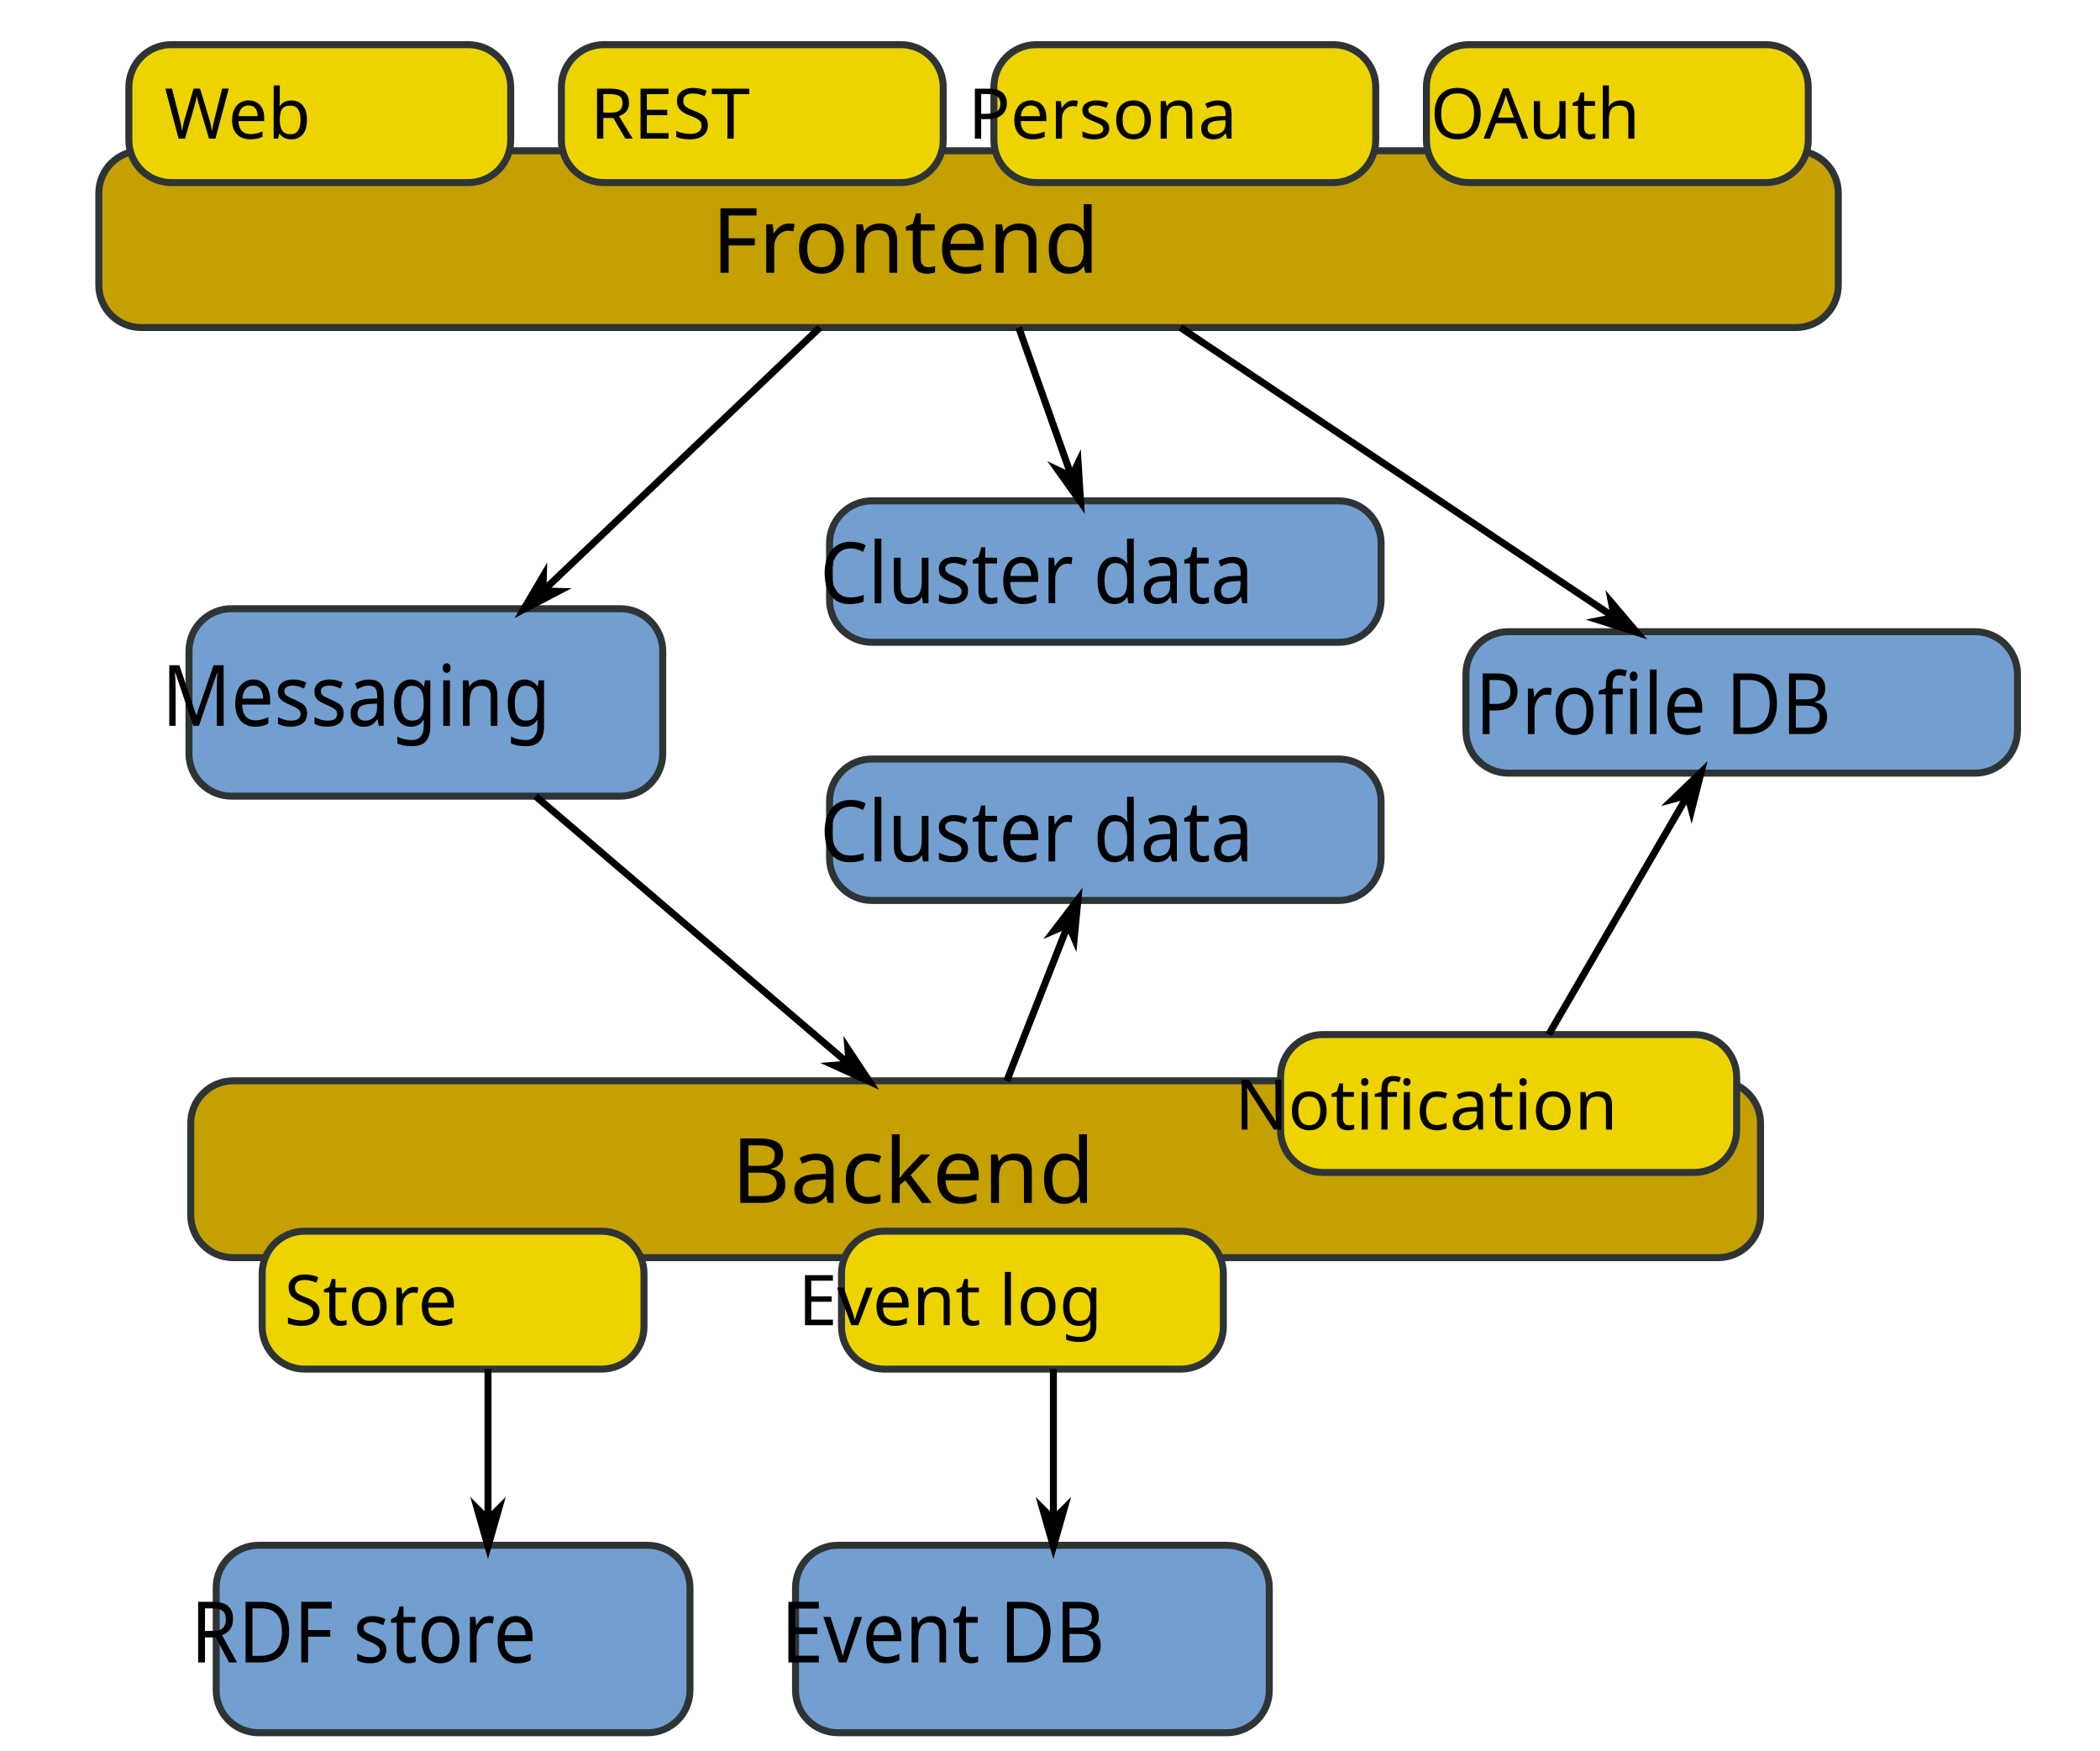
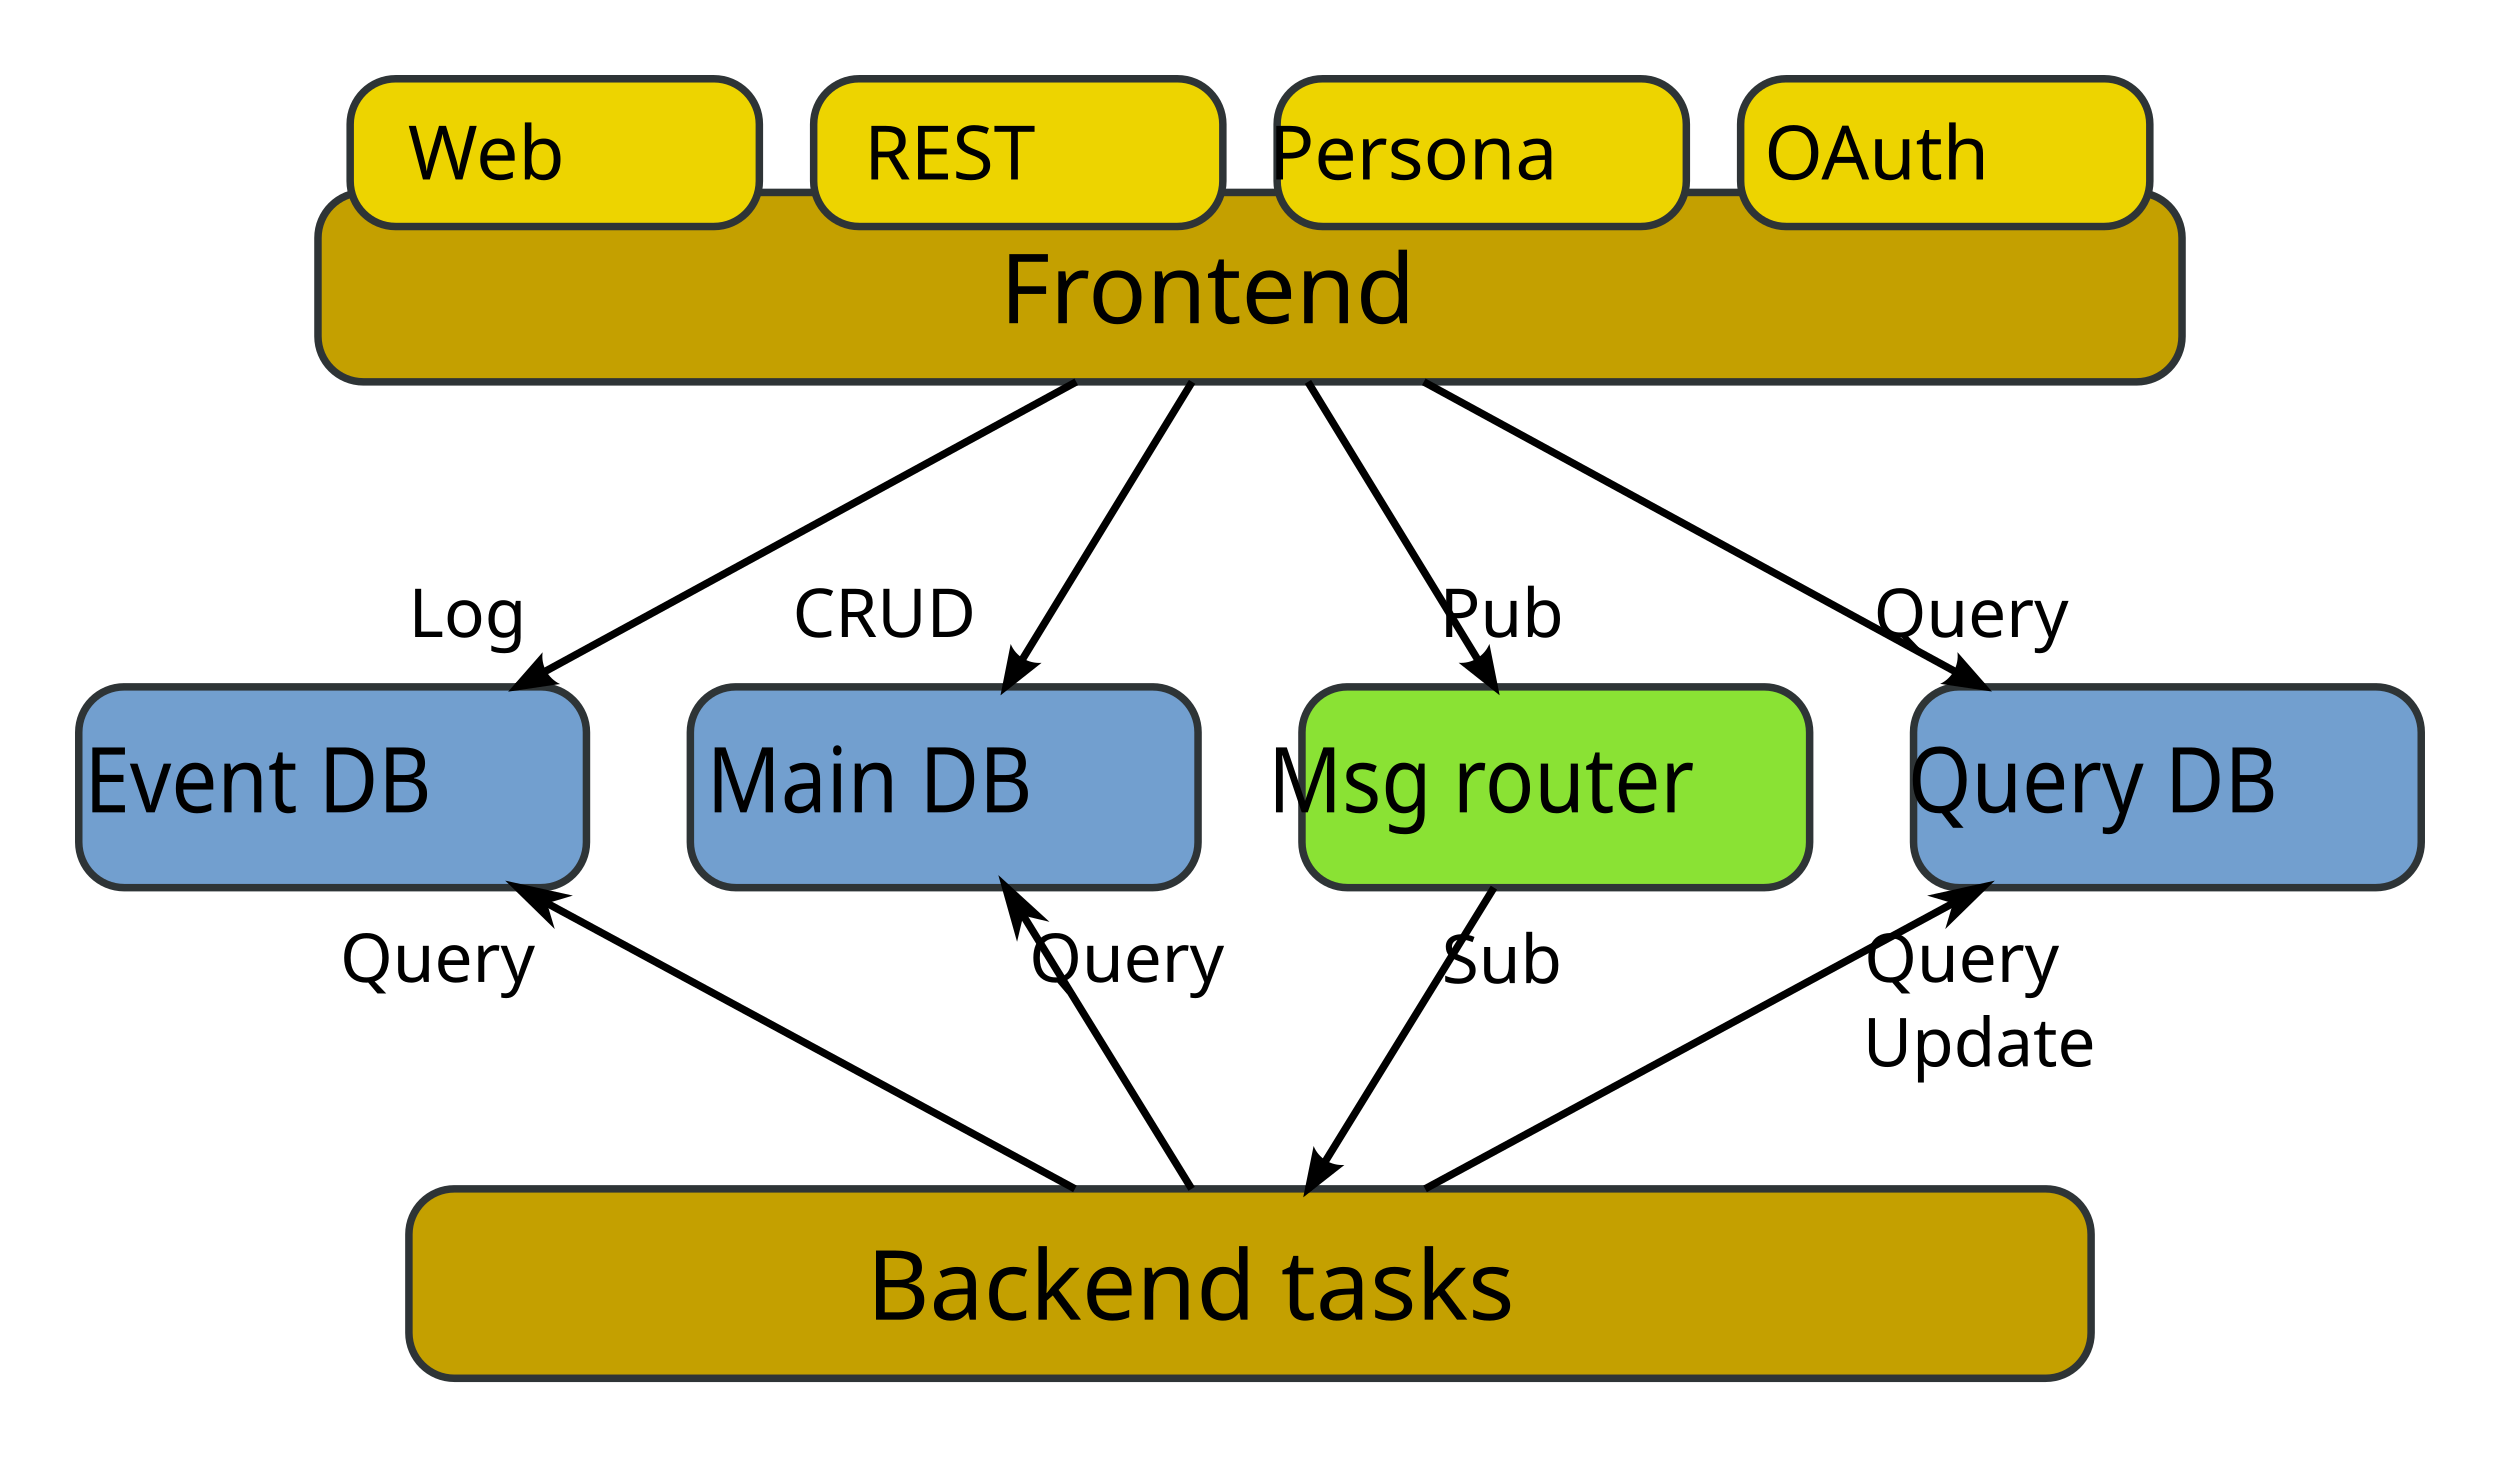
- <svg xmlns="http://www.w3.org/2000/svg" width="600" height="500" id="svg2" version="1.1">
+ <svg xmlns="http://www.w3.org/2000/svg" width="666.552" height="388.482" id="svg2" version="1.1">
  <defs id="defs4">
+     <marker orient="auto" refY="0" refX="0" id="Arrow1Mstart" style="overflow:visible">
+       <path id="path4612" d="M 0,0 5,-5 -12.5,0 5,5 0,0 z" style="fill-rule:evenodd;stroke:#000000;stroke-width:1pt" transform="matrix(0.4,0,0,0.4,4,0)" />
+     </marker>
    <marker orient="auto" refY="0" refX="0" id="Arrow1Mend" style="overflow:visible">
      <path id="path4181" d="M 0,0 5,-5 -12.5,0 5,5 0,0 z" style="fill-rule:evenodd;stroke:#000000;stroke-width:1pt" transform="matrix(-0.4,0,0,-0.4,-4,0)" />
    </marker>
    <marker orient="auto" refY="0" refX="0" id="Arrow2Mend" style="overflow:visible">
      <path id="path4199" style="fill-rule:evenodd;stroke-width:0.625;stroke-linejoin:round" d="M 8.719,4.034 -2.207,0.016 8.719,-4.002 c -1.745,2.372 -1.735,5.617 -6e-7,8.035 z" transform="scale(-0.6,-0.6)" />
    </marker>
    <marker orient="auto" refY="0" refX="0" id="Arrow2Lend" style="overflow:visible">
      <path id="path4193" style="fill-rule:evenodd;stroke-width:0.625;stroke-linejoin:round" d="M 8.719,4.034 -2.207,0.016 8.719,-4.002 c -1.745,2.372 -1.735,5.617 -6e-7,8.035 z" transform="matrix(-1.1,0,0,-1.1,-1.1,0)" />
    </marker>
    <marker orient="auto" refY="0" refX="0" id="Arrow1Lend" style="overflow:visible">
      <path id="path4175" d="M 0,0 5,-5 -12.5,0 5,5 0,0 z" style="fill-rule:evenodd;stroke:#000000;stroke-width:1pt" transform="matrix(-0.8,0,0,-0.8,-10,0)" />
    </marker>
    <marker orient="auto" refY="0" refX="0" id="Arrow1Mend-0" style="overflow:visible">
      <path id="path4181-5" d="M 0,0 5,-5 -12.5,0 5,5 0,0 z" style="fill-rule:evenodd;stroke:#000000;stroke-width:1pt" transform="matrix(-0.4,0,0,-0.4,-4,0)" />
    </marker>
  </defs>
-   <g id="layer1" transform="translate(-246.9925,-2464.5)">
-     <g id="g3316" transform="translate(75.72083,-48.48728)">
-       <rect rx="12.122" ry="12.122" y="2556.046" x="199.505" height="50.508" width="496.995" id="rect2985" style="fill:#c4a000;fill-opacity:1;fill-rule:nonzero;stroke:#2e3436;stroke-width:2;stroke-linecap:round;stroke-linejoin:round;stroke-miterlimit:4;stroke-opacity:1;stroke-dasharray:none;stroke-dashoffset:0" />
-       <text id="text2987" y="2590.916" x="453.464" style="font-size:25.796px;font-style:normal;font-variant:normal;font-weight:normal;font-stretch:normal;text-align:center;line-height:125%;letter-spacing:0px;word-spacing:0px;writing-mode:lr-tb;text-anchor:middle;fill:#000000;fill-opacity:1;stroke:none;font-family:Sans;-inkscape-font-specification:Sans" xml:space="preserve">
-         <tspan id="tspan2991" y="2590.916" x="453.464">Frontend</tspan>
+   <g id="layer1" transform="translate(-190.4474,-2456.254)">
+     <rect style="fill:#c4a000;fill-opacity:1;fill-rule:nonzero;stroke:#2e3436;stroke-width:2;stroke-linecap:round;stroke-linejoin:round;stroke-miterlimit:4;stroke-opacity:1;stroke-dasharray:none;stroke-dashoffset:0" id="rect2985" width="496.995" height="50.508" x="275.226" y="2507.559" ry="12.122" rx="12.122" />
+     <text xml:space="preserve" style="font-size:25.796px;font-style:normal;font-variant:normal;font-weight:normal;font-stretch:normal;text-align:center;line-height:125%;letter-spacing:0px;word-spacing:0px;writing-mode:lr-tb;text-anchor:middle;fill:#000000;fill-opacity:1;stroke:none;font-family:Sans;-inkscape-font-specification:Sans" x="529.185" y="2542.429" id="text2987">
+       <tspan x="529.185" y="2542.429" id="tspan2991">Frontend</tspan>
+     </text>
+     <g id="g3102" transform="translate(75.72083,-96.9746)">
+       <rect rx="12.122" ry="12.122" y="2574.229" x="208.091" height="39.396" width="109.096" id="rect2985-3" style="fill:#edd400;fill-opacity:1;fill-rule:nonzero;stroke:#2e3436;stroke-width:2;stroke-linecap:round;stroke-linejoin:round;stroke-miterlimit:4;stroke-opacity:1;stroke-dasharray:none;stroke-dashoffset:0" />
+       <text id="text3037" y="2601.075" x="262.571" style="font-size:20px;font-style:normal;font-variant:normal;font-weight:normal;font-stretch:normal;text-align:center;line-height:125%;letter-spacing:0px;word-spacing:0px;writing-mode:lr-tb;text-anchor:middle;fill:#000000;fill-opacity:1;stroke:none;font-family:Sans;-inkscape-font-specification:Sans" xml:space="preserve">
+         <tspan y="2601.075" x="262.571" id="tspan3039">Web</tspan>
      </text>
-       <g transform="translate(0,-48.48732)" id="g3102">
-         <rect style="fill:#edd400;fill-opacity:1;fill-rule:nonzero;stroke:#2e3436;stroke-width:2;stroke-linecap:round;stroke-linejoin:round;stroke-miterlimit:4;stroke-opacity:1;stroke-dasharray:none;stroke-dashoffset:0" id="rect2985-3" width="109.096" height="39.396" x="208.091" y="2574.229" ry="12.122" rx="12.122" />
-         <text xml:space="preserve" style="font-size:20px;font-style:normal;font-variant:normal;font-weight:normal;font-stretch:normal;text-align:center;line-height:125%;letter-spacing:0px;word-spacing:0px;writing-mode:lr-tb;text-anchor:middle;fill:#000000;fill-opacity:1;stroke:none;font-family:Sans;-inkscape-font-specification:Sans" x="262.571" y="2601.075" id="text3037">
-           <tspan id="tspan3039" x="262.571" y="2601.075">Web</tspan>
-         </text>
-       </g>
-       <g transform="translate(20.20305,-46.97219)" id="g3087">
-         <rect style="fill:#edd400;fill-opacity:1;fill-rule:nonzero;stroke:#2e3436;stroke-width:2;stroke-linecap:round;stroke-linejoin:round;stroke-miterlimit:4;stroke-opacity:1;stroke-dasharray:none;stroke-dashoffset:0" id="rect2985-3-1" width="109.096" height="39.396" x="558.614" y="2572.713" ry="12.122" rx="12.122" />
-         <text xml:space="preserve" style="font-size:20px;font-style:normal;font-variant:normal;font-weight:normal;font-stretch:normal;text-align:center;line-height:125%;letter-spacing:0px;word-spacing:0px;writing-mode:lr-tb;text-anchor:middle;fill:#000000;fill-opacity:1;stroke:none;font-family:Sans;-inkscape-font-specification:Sans" x="613.094" y="2599.56" id="text3037-2">
-           <tspan id="tspan3039-5" x="613.094" y="2599.56">OAuth</tspan>
-         </text>
-       </g>
-       <g transform="translate(14.81564,-45.96193)" id="g3092">
-         <rect style="fill:#edd400;fill-opacity:1;fill-rule:nonzero;stroke:#2e3436;stroke-width:2;stroke-linecap:round;stroke-linejoin:round;stroke-miterlimit:4;stroke-opacity:1;stroke-dasharray:none;stroke-dashoffset:0" id="rect2985-3-2" width="109.096" height="39.396" x="440.426" y="2571.703" ry="12.122" rx="12.122" />
-         <text xml:space="preserve" style="font-size:20px;font-style:normal;font-variant:normal;font-weight:normal;font-stretch:normal;text-align:center;line-height:125%;letter-spacing:0px;word-spacing:0px;writing-mode:lr-tb;text-anchor:middle;fill:#000000;fill-opacity:1;stroke:none;font-family:Sans;-inkscape-font-specification:Sans" x="494.906" y="2598.55" id="text3037-7">
-           <tspan id="tspan3039-6" x="494.906" y="2598.55">Persona</tspan>
-         </text>
-       </g>
-       <g transform="translate(6.397644,-47.98219)" id="g3097">
-         <rect style="fill:#edd400;fill-opacity:1;fill-rule:nonzero;stroke:#2e3436;stroke-width:2;stroke-linecap:round;stroke-linejoin:round;stroke-miterlimit:4;stroke-opacity:1;stroke-dasharray:none;stroke-dashoffset:0" id="rect2985-3-11" width="109.096" height="39.396" x="325.269" y="2573.723" ry="12.122" rx="12.122" />
-         <text xml:space="preserve" style="font-size:20px;font-style:normal;font-variant:normal;font-weight:normal;font-stretch:normal;text-align:center;line-height:125%;letter-spacing:0px;word-spacing:0px;writing-mode:lr-tb;text-anchor:middle;fill:#000000;fill-opacity:1;stroke:none;font-family:Sans;-inkscape-font-specification:Sans" x="379.749" y="2600.57" id="text3037-4">
-           <tspan id="tspan3039-0" x="379.749" y="2600.57">REST</tspan>
-         </text>
-       </g>
    </g>
-     <rect style="fill:#c4a000;fill-opacity:1;fill-rule:nonzero;stroke:#2e3436;stroke-width:2;stroke-linecap:round;stroke-linejoin:round;stroke-miterlimit:4;stroke-opacity:1;stroke-dasharray:none;stroke-dashoffset:0" id="rect2985-2" width="448.508" height="50.508" x="301.49" y="2773.229" ry="12.122" rx="12.122" />
-     <g id="g3163" transform="translate(44.4061,-51.51775)">
+     <g id="g3087" transform="translate(95.92388,-95.45946)">
+       <rect rx="12.122" ry="12.122" y="2572.713" x="558.614" height="39.396" width="109.096" id="rect2985-3-1" style="fill:#edd400;fill-opacity:1;fill-rule:nonzero;stroke:#2e3436;stroke-width:2;stroke-linecap:round;stroke-linejoin:round;stroke-miterlimit:4;stroke-opacity:1;stroke-dasharray:none;stroke-dashoffset:0" />
+       <text id="text3037-2" y="2599.56" x="613.094" style="font-size:20px;font-style:normal;font-variant:normal;font-weight:normal;font-stretch:normal;text-align:center;line-height:125%;letter-spacing:0px;word-spacing:0px;writing-mode:lr-tb;text-anchor:middle;fill:#000000;fill-opacity:1;stroke:none;font-family:Sans;-inkscape-font-specification:Sans" xml:space="preserve">
+         <tspan y="2599.56" x="613.094" id="tspan3039-5">OAuth</tspan>
+       </text>
+     </g>
+     <g id="g3092" transform="translate(90.53648,-94.44921)">
+       <rect rx="12.122" ry="12.122" y="2571.703" x="440.426" height="39.396" width="109.096" id="rect2985-3-2" style="fill:#edd400;fill-opacity:1;fill-rule:nonzero;stroke:#2e3436;stroke-width:2;stroke-linecap:round;stroke-linejoin:round;stroke-miterlimit:4;stroke-opacity:1;stroke-dasharray:none;stroke-dashoffset:0" />
+       <text id="text3037-7" y="2598.55" x="494.906" style="font-size:20px;font-style:normal;font-variant:normal;font-weight:normal;font-stretch:normal;text-align:center;line-height:125%;letter-spacing:0px;word-spacing:0px;writing-mode:lr-tb;text-anchor:middle;fill:#000000;fill-opacity:1;stroke:none;font-family:Sans;-inkscape-font-specification:Sans" xml:space="preserve">
+         <tspan y="2598.55" x="494.906" id="tspan3039-6">Persona</tspan>
+       </text>
+     </g>
+     <g id="g3097" transform="translate(82.11848,-96.46947)">
+       <rect rx="12.122" ry="12.122" y="2573.723" x="325.269" height="39.396" width="109.096" id="rect2985-3-11" style="fill:#edd400;fill-opacity:1;fill-rule:nonzero;stroke:#2e3436;stroke-width:2;stroke-linecap:round;stroke-linejoin:round;stroke-miterlimit:4;stroke-opacity:1;stroke-dasharray:none;stroke-dashoffset:0" />
+       <text id="text3037-4" y="2600.57" x="379.749" style="font-size:20px;font-style:normal;font-variant:normal;font-weight:normal;font-stretch:normal;text-align:center;line-height:125%;letter-spacing:0px;word-spacing:0px;writing-mode:lr-tb;text-anchor:middle;fill:#000000;fill-opacity:1;stroke:none;font-family:Sans;-inkscape-font-specification:Sans" xml:space="preserve">
+         <tspan y="2600.57" x="379.749" id="tspan3039-0">REST</tspan>
+       </text>
+     </g>
+     <rect style="fill:#c4a000;fill-opacity:1;fill-rule:nonzero;stroke:#2e3436;stroke-width:2;stroke-linecap:round;stroke-linejoin:round;stroke-miterlimit:4;stroke-opacity:1;stroke-dasharray:none;stroke-dashoffset:0" id="rect2985-2" width="448.508" height="50.508" x="299.47" y="2773.229" ry="12.122" rx="12.122" />
+     <text xml:space="preserve" style="font-size:25.796px;font-style:normal;font-variant:normal;font-weight:normal;font-stretch:normal;text-align:center;line-height:125%;letter-spacing:0px;word-spacing:0px;writing-mode:lr-tb;text-anchor:middle;fill:#000000;fill-opacity:1;stroke:none;font-family:Sans;-inkscape-font-specification:Sans" x="524.639" y="2808.099" id="text2987-1">
+       <tspan x="524.639" y="2808.099" id="tspan2991-8">Backend tasks</tspan>
+     </text>
+     <text xml:space="preserve" style="font-size:18px;font-style:normal;font-variant:normal;font-weight:normal;font-stretch:normal;text-align:center;line-height:125%;letter-spacing:0px;word-spacing:0px;writing-mode:lr-tb;text-anchor:middle;fill:#000000;fill-opacity:1;stroke:none;font-family:Sans;-inkscape-font-specification:Sans" x="437.911" y="2626.099" id="text3126">
+       <tspan id="tspan3128" x="437.911" y="2626.099">CRUD</tspan>
+     </text>
+     <g id="g3163" transform="translate(117.9326,-50.5076)">
      <rect rx="12.122" ry="12.122" y="2689.891" x="256.579" height="53.538" width="135.36" id="rect2985-3-6" style="fill:#729fcf;fill-opacity:1;fill-rule:nonzero;stroke:#2e3436;stroke-width:2;stroke-linecap:round;stroke-linejoin:round;stroke-miterlimit:4;stroke-opacity:1;stroke-dasharray:none;stroke-dashoffset:0" />
      <text transform="scale(0.9477883,1.055088)" id="text3037-41" y="2581.161" x="342.038" style="font-size:22.989px;font-style:normal;font-variant:normal;font-weight:normal;font-stretch:normal;text-align:center;line-height:125%;letter-spacing:0px;word-spacing:0px;writing-mode:lr-tb;text-anchor:middle;fill:#000000;fill-opacity:1;stroke:none;font-family:Sans;-inkscape-font-specification:Sans" xml:space="preserve">
-         <tspan y="2581.161" x="342.038" id="tspan3039-07">Messaging</tspan>
+         <tspan y="2581.161" x="342.038" id="tspan3039-07">Main DB</tspan>
      </text>
    </g>
-     <g id="g3253" transform="translate(18.32493,-85.35768)">
-       <rect rx="12.122" ry="12.122" y="2692.921" x="465.68" height="40.406" width="157.584" id="rect2985-3-6-5" style="fill:#729fcf;fill-opacity:1;fill-rule:nonzero;stroke:#2e3436;stroke-width:2;stroke-linecap:round;stroke-linejoin:round;stroke-miterlimit:4;stroke-opacity:1;stroke-dasharray:none;stroke-dashoffset:0" />
-       <text transform="scale(0.9477883,1.055088)" id="text3037-41-7" y="2580.038" x="574.691" style="font-size:22.989px;font-style:normal;font-variant:normal;font-weight:normal;font-stretch:normal;text-align:center;line-height:125%;letter-spacing:0px;word-spacing:0px;writing-mode:lr-tb;text-anchor:middle;fill:#000000;fill-opacity:1;stroke:none;font-family:Sans;-inkscape-font-specification:Sans" xml:space="preserve">
-         <tspan y="2580.038" x="574.691" id="tspan3039-07-43">Cluster data</tspan>
+     <g id="g5636" transform="translate(-376.9259,-258.4568)">
+       <rect rx="12.122" ry="12.122" y="2897.84" x="588.373" height="53.538" width="135.36" id="rect2985-3-6-2" style="fill:#729fcf;fill-opacity:1;fill-rule:nonzero;stroke:#2e3436;stroke-width:2;stroke-linecap:round;stroke-linejoin:round;stroke-miterlimit:4;stroke-opacity:1;stroke-dasharray:none;stroke-dashoffset:0" />
+       <text transform="scale(0.9477883,1.055088)" id="text3037-41-9" y="2778.253" x="692.11" style="font-size:22.989px;font-style:normal;font-variant:normal;font-weight:normal;font-stretch:normal;text-align:center;line-height:125%;letter-spacing:0px;word-spacing:0px;writing-mode:lr-tb;text-anchor:middle;fill:#000000;fill-opacity:1;stroke:none;font-family:Sans;-inkscape-font-specification:Sans" xml:space="preserve">
+         <tspan y="2778.253" x="692.11" id="tspan3039-07-4">Event DB</tspan>
      </text>
    </g>
-     <g transform="translate(18.32494,-11.61656)" id="g3253-4">
-       <rect rx="12.122" ry="12.122" y="2692.921" x="465.68" height="40.406" width="157.584" id="rect2985-3-6-5-8" style="fill:#729fcf;fill-opacity:1;fill-rule:nonzero;stroke:#2e3436;stroke-width:2;stroke-linecap:round;stroke-linejoin:round;stroke-miterlimit:4;stroke-opacity:1;stroke-dasharray:none;stroke-dashoffset:0" />
-       <text transform="scale(0.9477883,1.055088)" id="text3037-41-7-1" y="2580.038" x="574.691" style="font-size:22.989px;font-style:normal;font-variant:normal;font-weight:normal;font-stretch:normal;text-align:center;line-height:125%;letter-spacing:0px;word-spacing:0px;writing-mode:lr-tb;text-anchor:middle;fill:#000000;fill-opacity:1;stroke:none;font-family:Sans;-inkscape-font-specification:Sans" xml:space="preserve">
-         <tspan y="2580.038" x="574.691" id="tspan3039-07-43-8">Cluster data</tspan>
+     <g id="g5636-2" transform="translate(112.2659,-258.4568)">
+       <rect rx="12.122" ry="12.122" y="2897.84" x="588.373" height="53.538" width="135.36" id="rect2985-3-6-2-6" style="fill:#729fcf;fill-opacity:1;fill-rule:nonzero;stroke:#2e3436;stroke-width:2;stroke-linecap:round;stroke-linejoin:round;stroke-miterlimit:4;stroke-opacity:1;stroke-dasharray:none;stroke-dashoffset:0" />
+       <text transform="scale(0.9477883,1.055088)" id="text3037-41-9-5" y="2778.253" x="692.11" style="font-size:22.989px;font-style:normal;font-variant:normal;font-weight:normal;font-stretch:normal;text-align:center;line-height:125%;letter-spacing:0px;word-spacing:0px;writing-mode:lr-tb;text-anchor:middle;fill:#000000;fill-opacity:1;stroke:none;font-family:Sans;-inkscape-font-specification:Sans" xml:space="preserve">
+         <tspan y="2778.253" x="692.11" id="tspan3039-07-4-8">Query DB</tspan>
      </text>
    </g>
-     <g id="g3253-0" transform="translate(228.4366,-48.99218)">
-       <g id="g3380" transform="translate(-28.28427,1.010153)">
-         <rect style="fill:#729fcf;fill-opacity:1;fill-rule:nonzero;stroke:#2e3436;stroke-width:2;stroke-linecap:round;stroke-linejoin:round;stroke-miterlimit:4;stroke-opacity:1;stroke-dasharray:none;stroke-dashoffset:0" id="rect2985-3-6-5-4" width="157.584" height="40.406" x="465.68" y="2692.921" ry="12.122" rx="12.122" />
-         <text xml:space="preserve" style="font-size:22.989px;font-style:normal;font-variant:normal;font-weight:normal;font-stretch:normal;text-align:center;line-height:125%;letter-spacing:0px;word-spacing:0px;writing-mode:lr-tb;text-anchor:middle;fill:#000000;fill-opacity:1;stroke:none;font-family:Sans;-inkscape-font-specification:Sans" x="574.691" y="2580.038" id="text3037-41-7-5" transform="scale(0.9477883,1.055088)">
-           <tspan id="tspan3039-07-43-3" x="574.691" y="2580.038">Profile DB</tspan>
-         </text>
-       </g>
+     <g id="g3160" transform="translate(40.06492,-2.373077)">
+       <rect rx="12.122" ry="12.122" y="2641.757" x="497.51" height="53.538" width="135.36" id="rect2985-3-6-9" style="fill:#8ae234;fill-opacity:1;fill-rule:nonzero;stroke:#2e3436;stroke-width:2;stroke-linecap:round;stroke-linejoin:round;stroke-miterlimit:4;stroke-opacity:1;stroke-dasharray:none;stroke-dashoffset:0" />
+       <text transform="scale(0.9477883,1.055088)" id="text3037-41-5" y="2535.54" x="596.242" style="font-size:22.989px;font-style:normal;font-variant:normal;font-weight:normal;font-stretch:normal;text-align:center;line-height:125%;letter-spacing:0px;word-spacing:0px;writing-mode:lr-tb;text-anchor:middle;fill:#000000;fill-opacity:1;stroke:none;font-family:Sans;-inkscape-font-specification:Sans" xml:space="preserve">
+         <tspan y="2535.54" x="596.242" id="tspan3039-07-2">Msg router</tspan>
+       </text>
    </g>
-     <g id="g5908" transform="translate(-9.979695,3.010152)">
-       <g id="g3102-8" transform="translate(123.7843,238.9417)">
-         <rect style="fill:#edd400;fill-opacity:1;fill-rule:nonzero;stroke:#2e3436;stroke-width:2;stroke-linecap:round;stroke-linejoin:round;stroke-miterlimit:4;stroke-opacity:1;stroke-dasharray:none;stroke-dashoffset:0" id="rect2985-3-7" width="109.096" height="39.396" x="208.091" y="2574.229" ry="12.122" rx="12.122" />
-         <text xml:space="preserve" style="font-size:20px;font-style:normal;font-variant:normal;font-weight:normal;font-stretch:normal;text-align:center;line-height:125%;letter-spacing:0px;word-spacing:0px;writing-mode:lr-tb;text-anchor:middle;fill:#000000;fill-opacity:1;stroke:none;font-family:Sans;-inkscape-font-specification:Sans" x="262.571" y="2601.075" id="text3037-70">
-           <tspan id="tspan3039-54" x="262.571" y="2601.075">Store</tspan>
-         </text>
-       </g>
-       <g id="g3163-1" transform="translate(62.16504,213)">
-         <rect style="fill:#729fcf;fill-opacity:1;fill-rule:nonzero;stroke:#2e3436;stroke-width:2;stroke-linecap:round;stroke-linejoin:round;stroke-miterlimit:4;stroke-opacity:1;stroke-dasharray:none;stroke-dashoffset:0" id="rect2985-3-6-6" width="135.36" height="53.538" x="256.579" y="2689.891" ry="12.122" rx="12.122" />
-         <text xml:space="preserve" style="font-size:22.989px;font-style:normal;font-variant:normal;font-weight:normal;font-stretch:normal;text-align:center;line-height:125%;letter-spacing:0px;word-spacing:0px;writing-mode:lr-tb;text-anchor:middle;fill:#000000;fill-opacity:1;stroke:none;font-family:Sans;-inkscape-font-specification:Sans" x="342.038" y="2581.161" id="text3037-41-8" transform="scale(0.9477883,1.055088)">
-           <tspan id="tspan3039-07-3" x="342.038" y="2581.161">RDF store</tspan>
-         </text>
-       </g>
-       <path id="path3398" d="m 396.404,2852.566 0,50.325" style="fill:none;stroke:#000000;stroke-width:2;stroke-linecap:butt;stroke-linejoin:miter;stroke-miterlimit:4;stroke-opacity:1;stroke-dasharray:none;marker-end:url(#Arrow1Mend)" />
-     </g>
-     <path style="fill:none;stroke:#000000;stroke-width:2;stroke-linecap:butt;stroke-linejoin:miter;stroke-miterlimit:4;stroke-opacity:1;stroke-dasharray:none;marker-end:url(#Arrow1Mend-0)" d="m 399.997,2691.912 95.178,81.317" id="path5386" />
-     <path style="fill:none;stroke:#000000;stroke-width:2;stroke-linecap:butt;stroke-linejoin:miter;stroke-miterlimit:4;stroke-opacity:1;stroke-dasharray:none;marker-end:url(#Arrow1Mend-0)" d="m 534.646,2773.229 20.221,-51.518" id="path5388" />
-     <path style="fill:none;stroke:#000000;stroke-width:2;stroke-linecap:butt;stroke-linejoin:miter;stroke-miterlimit:4;stroke-opacity:1;stroke-dasharray:none;marker-end:url(#Arrow1Mend-0)" d="m 481.242,2558.066 -84.432,80.307" id="path5390" />
-     <path style="fill:none;stroke:#000000;stroke-width:2;stroke-linecap:butt;stroke-linejoin:miter;stroke-miterlimit:4;stroke-opacity:1;stroke-dasharray:none;marker-end:url(#Arrow1Mend-0)" d="m 538.062,2558.066 17.565,49.497" id="path5392" />
-     <path style="fill:none;stroke:#000000;stroke-width:2;stroke-linecap:butt;stroke-linejoin:miter;stroke-miterlimit:4;stroke-opacity:1;stroke-dasharray:none;marker-end:url(#Arrow1Mend-0)" d="m 584.244,2558.066 130.12,86.873" id="path5394" />
-     <text xml:space="preserve" style="font-size:25.796px;font-style:normal;font-variant:normal;font-weight:normal;font-stretch:normal;text-align:center;line-height:125%;letter-spacing:0px;word-spacing:0px;writing-mode:lr-tb;text-anchor:middle;fill:#000000;fill-opacity:1;stroke:none;font-family:Sans;-inkscape-font-specification:Sans" x="524.639" y="2808.099" id="text2987-1">
-       <tspan x="524.639" y="2808.099" id="tspan2991-8">Backend</tspan>
+     <path style="fill:none;stroke:#000000;stroke-width:2;stroke-linecap:butt;stroke-linejoin:miter;stroke-miterlimit:4;stroke-opacity:1;stroke-dasharray:none;marker-end:url(#Arrow2Mend)" d="M 230.406,93.566 81.24,174.883" id="path3218" transform="translate(246.9925,2464.5)" />
+     <path style="fill:none;stroke:#000000;stroke-width:2;stroke-linecap:butt;stroke-linejoin:miter;stroke-miterlimit:4;stroke-opacity:1;stroke-dasharray:none;marker-end:url(#Arrow2Mend)" d="M 261.289,93.566 211.567,174.883" id="path3220" transform="translate(246.9925,2464.5)" />
+     <path style="fill:none;stroke:#000000;stroke-width:2;stroke-linecap:butt;stroke-linejoin:miter;stroke-miterlimit:4;stroke-opacity:1;stroke-dasharray:none;marker-end:url(#Arrow2Mend)" d="m 292.173,93.566 49.722,81.317" id="path3222" transform="translate(246.9925,2464.5)" />
+     <path style="fill:none;stroke:#000000;stroke-width:2;stroke-linecap:butt;stroke-linejoin:miter;stroke-miterlimit:4;stroke-opacity:1;stroke-dasharray:none;marker-end:url(#Arrow2Mend)" d="M 323.056,93.566 472.222,174.883" id="path3224" transform="translate(246.9925,2464.5)" />
+     <path style="fill:none;stroke:#000000;stroke-width:2;stroke-linecap:butt;stroke-linejoin:miter;stroke-miterlimit:4;stroke-opacity:1;stroke-dasharray:none;marker-start:url(#Arrow1Mstart);marker-end:none" d="M 81.614,228.421 230.052,308.728" id="path3226" transform="translate(246.9925,2464.5)" />
+     <path style="fill:none;stroke:#000000;stroke-width:2;stroke-linecap:butt;stroke-linejoin:miter;stroke-miterlimit:4;stroke-opacity:1;stroke-dasharray:none;marker-start:url(#Arrow1Mstart);marker-end:none" d="m 211.692,228.421 49.479,80.307" id="path3228" transform="translate(246.9925,2464.5)" />
+     <path style="fill:none;stroke:#000000;stroke-width:2;stroke-linecap:butt;stroke-linejoin:miter;stroke-miterlimit:4;stroke-opacity:1;stroke-dasharray:none;marker-end:url(#Arrow2Mend)" d="m 341.77,228.421 -49.479,80.307" id="path3230" transform="translate(246.9925,2464.5)" />
+     <path style="fill:none;stroke:#000000;stroke-width:2;stroke-linecap:butt;stroke-linejoin:miter;stroke-miterlimit:4;stroke-opacity:1;stroke-dasharray:none;marker-start:url(#Arrow1Mstart);marker-end:none" d="M 471.848,228.421 323.41,308.728" id="path3232" transform="translate(246.9925,2464.5)" />
+     <text xml:space="preserve" style="font-size:18px;font-style:normal;font-variant:normal;font-weight:normal;font-stretch:normal;text-align:center;line-height:125%;letter-spacing:0px;word-spacing:0px;writing-mode:lr-tb;text-anchor:middle;fill:#000000;fill-opacity:1;stroke:none;font-family:Sans;-inkscape-font-specification:Sans" x="326.774" y="2626.099" id="text5056">
+       <tspan id="tspan5058" x="326.774" y="2626.099">Log</tspan>
    </text>
-     <g id="g5955" transform="translate(-6,-0.0201969)">
-       <g transform="translate(-108.0863,8.08122)" id="g5631">
-         <rect style="fill:#edd400;fill-opacity:1;fill-rule:nonzero;stroke:#2e3436;stroke-width:2;stroke-linecap:round;stroke-linejoin:round;stroke-miterlimit:4;stroke-opacity:1;stroke-dasharray:none;stroke-dashoffset:0" id="rect2985-3-74" width="109.096" height="39.396" x="601.505" y="2808.119" ry="12.122" rx="12.122" />
-         <text xml:space="preserve" style="font-size:20px;font-style:normal;font-variant:normal;font-weight:normal;font-stretch:normal;text-align:center;line-height:125%;letter-spacing:0px;word-spacing:0px;writing-mode:lr-tb;text-anchor:middle;fill:#000000;fill-opacity:1;stroke:none;font-family:Sans;-inkscape-font-specification:Sans" x="655.985" y="2834.966" id="text3037-5">
-           <tspan id="tspan3039-51" x="655.985" y="2834.966">Event log</tspan>
-         </text>
-       </g>
-       <g transform="translate(-108.0863,8.08122)" id="g5636">
-         <rect style="fill:#729fcf;fill-opacity:1;fill-rule:nonzero;stroke:#2e3436;stroke-width:2;stroke-linecap:round;stroke-linejoin:round;stroke-miterlimit:4;stroke-opacity:1;stroke-dasharray:none;stroke-dashoffset:0" id="rect2985-3-6-2" width="135.36" height="53.538" x="588.373" y="2897.84" ry="12.122" rx="12.122" />
-         <text xml:space="preserve" style="font-size:22.989px;font-style:normal;font-variant:normal;font-weight:normal;font-stretch:normal;text-align:center;line-height:125%;letter-spacing:0px;word-spacing:0px;writing-mode:lr-tb;text-anchor:middle;fill:#000000;fill-opacity:1;stroke:none;font-family:Sans;-inkscape-font-specification:Sans" x="692.11" y="2778.253" id="text3037-41-9" transform="scale(0.9477883,1.055088)">
-           <tspan id="tspan3039-07-4" x="692.11" y="2778.253">Event DB</tspan>
-         </text>
-       </g>
-       <path id="path5672" d="m 553.967,2855.597 -2e-5,50.325" style="fill:none;stroke:#000000;stroke-width:2;stroke-linecap:butt;stroke-linejoin:miter;stroke-miterlimit:4;stroke-opacity:1;stroke-dasharray:none;marker-end:url(#Arrow1Mend-0)" />
-     </g>
-     <g id="g5631-3" transform="translate(31.36547,-52.11406)">
-       <g id="g5966" transform="translate(-20,4)">
-         <rect style="fill:#edd400;fill-opacity:1;fill-rule:nonzero;stroke:#2e3436;stroke-width:2;stroke-linecap:round;stroke-linejoin:round;stroke-miterlimit:4;stroke-opacity:1;stroke-dasharray:none;stroke-dashoffset:0" id="rect2985-3-74-0" width="130.31" height="39.396" x="601.505" y="2808.119" ry="12.122" rx="12.122" />
-         <text xml:space="preserve" style="font-size:20px;font-style:normal;font-variant:normal;font-weight:normal;font-stretch:normal;text-align:center;line-height:125%;letter-spacing:0px;word-spacing:0px;writing-mode:lr-tb;text-anchor:middle;fill:#000000;fill-opacity:1;stroke:none;font-family:Sans;-inkscape-font-specification:Sans" x="666.538" y="2835.273" id="text3037-5-1">
-           <tspan id="tspan3039-51-2" x="666.538" y="2835.273">Notification</tspan>
-         </text>
-       </g>
-       <path style="fill:none;stroke:#000000;stroke-width:2;stroke-linecap:butt;stroke-linejoin:miter;stroke-miterlimit:4;stroke-opacity:1;stroke-dasharray:none;marker-end:url(#Arrow1Mend-0)" d="m 442.484,295.505 43.403,-74.66" id="path5971" transform="translate(215.627,2516.614)" />
-     </g>
+     <text xml:space="preserve" style="font-size:18px;font-style:normal;font-variant:normal;font-weight:normal;font-stretch:normal;text-align:center;line-height:125%;letter-spacing:0px;word-spacing:0px;writing-mode:lr-tb;text-anchor:middle;fill:#000000;fill-opacity:1;stroke:none;font-family:Sans;-inkscape-font-specification:Sans" x="602.526" y="2626.099" id="text5060">
+       <tspan id="tspan5062" x="602.526" y="2626.099">Pub</tspan>
+     </text>
+     <text xml:space="preserve" style="font-size:18px;font-style:normal;font-variant:normal;font-weight:normal;font-stretch:normal;text-align:center;line-height:125%;letter-spacing:0px;word-spacing:0px;writing-mode:lr-tb;text-anchor:middle;fill:#000000;fill-opacity:1;stroke:none;font-family:Sans;-inkscape-font-specification:Sans" x="727.683" y="2626.099" id="text5064">
+       <tspan id="tspan5066" x="727.683" y="2626.099">Query</tspan>
+     </text>
+     <text xml:space="preserve" style="font-size:18px;font-style:normal;font-variant:normal;font-weight:normal;font-stretch:normal;text-align:center;line-height:125%;letter-spacing:0px;word-spacing:0px;writing-mode:lr-tb;text-anchor:middle;fill:#000000;fill-opacity:1;stroke:none;font-family:Sans;-inkscape-font-specification:Sans" x="318.795" y="2718.064" id="text5068">
+       <tspan id="tspan5070" x="318.795" y="2718.064">Query</tspan>
+     </text>
+     <text xml:space="preserve" style="font-size:18px;font-style:normal;font-variant:normal;font-weight:normal;font-stretch:normal;text-align:center;line-height:125%;letter-spacing:0px;word-spacing:0px;writing-mode:lr-tb;text-anchor:middle;fill:#000000;fill-opacity:1;stroke:none;font-family:Sans;-inkscape-font-specification:Sans" x="502.541" y="2718.064" id="text5072">
+       <tspan id="tspan5074" x="502.541" y="2718.064">Query</tspan>
+     </text>
+     <text xml:space="preserve" style="font-size:18px;font-style:normal;font-variant:normal;font-weight:normal;font-stretch:normal;text-align:center;line-height:125%;letter-spacing:0px;word-spacing:0px;writing-mode:lr-tb;text-anchor:middle;fill:#000000;fill-opacity:1;stroke:none;font-family:Sans;-inkscape-font-specification:Sans" x="602.586" y="2718.38" id="text5076">
+       <tspan id="tspan5078" x="602.586" y="2718.38">Sub</tspan>
+     </text>
+     <text xml:space="preserve" style="font-size:18px;font-style:normal;font-variant:normal;font-weight:normal;font-stretch:normal;text-align:center;line-height:125%;letter-spacing:0px;word-spacing:0px;writing-mode:lr-tb;text-anchor:middle;fill:#000000;fill-opacity:1;stroke:none;font-family:Sans;-inkscape-font-specification:Sans" x="729.845" y="2718.064" id="text5080">
+       <tspan id="tspan5082" x="729.845" y="2718.064">Query</tspan>
+       <tspan x="729.845" y="2740.564" id="tspan5090">Update</tspan>
+     </text>
+     <text xml:space="preserve" style="font-size:18px;font-style:normal;font-variant:normal;font-weight:normal;font-stretch:normal;text-align:center;line-height:125%;letter-spacing:0px;word-spacing:0px;writing-mode:lr-tb;text-anchor:middle;fill:#000000;fill-opacity:1;stroke:none;font-family:Sans;-inkscape-font-specification:Sans" x="469.721" y="246.452" id="text5084" transform="translate(246.9925,2464.5)">
+       <tspan id="tspan5086" x="469.721" y="246.452" />
+       <tspan id="tspan5088" x="469.721" y="268.952" />
+     </text>
  </g>
</svg>
